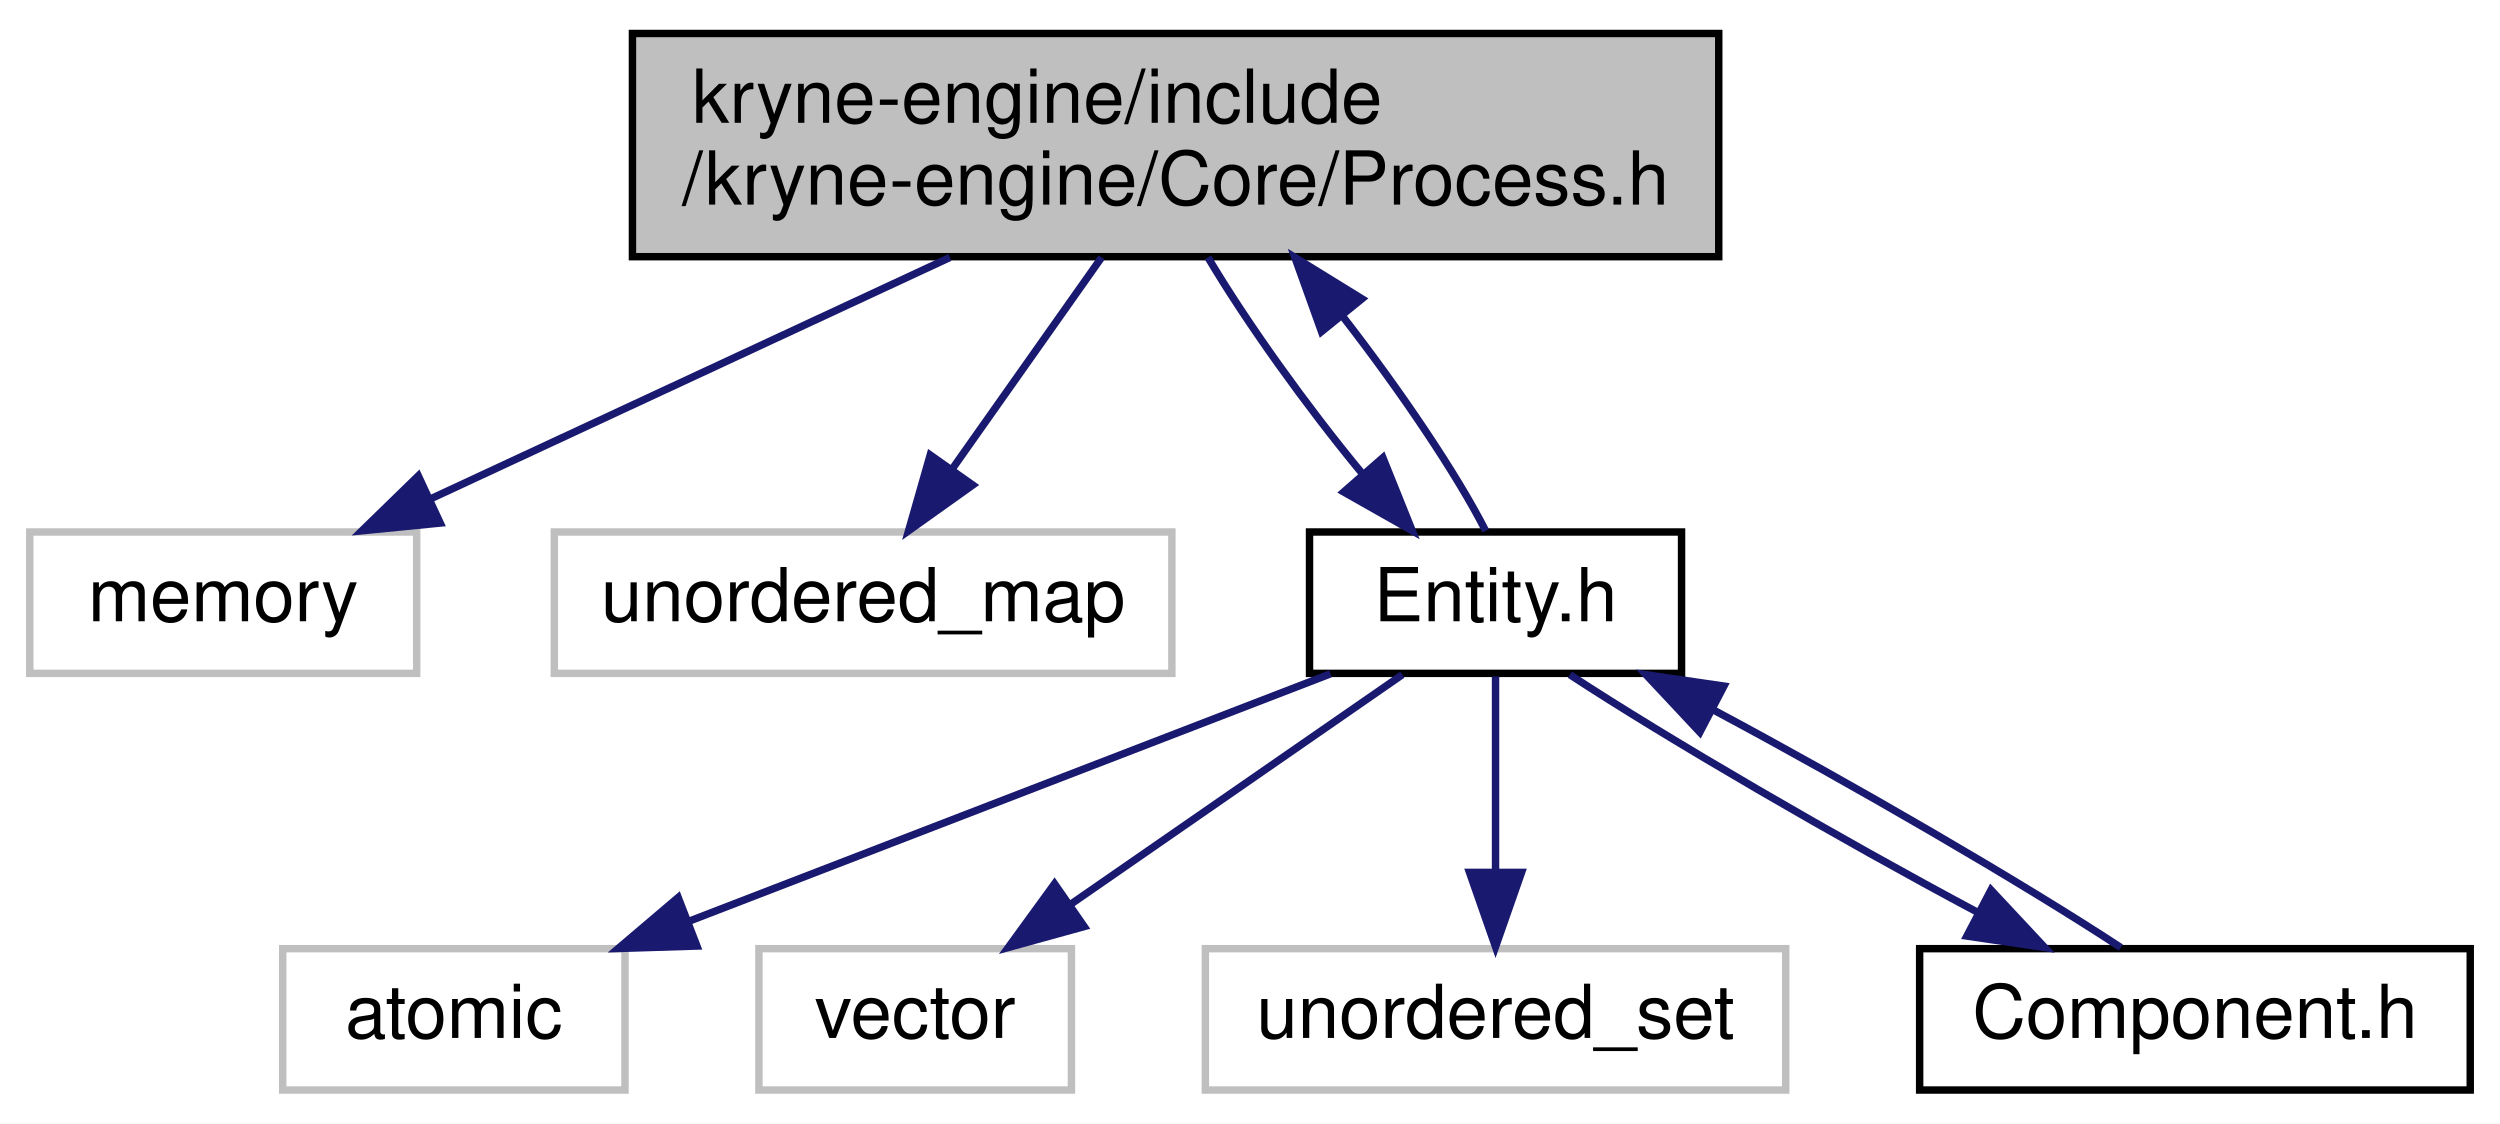
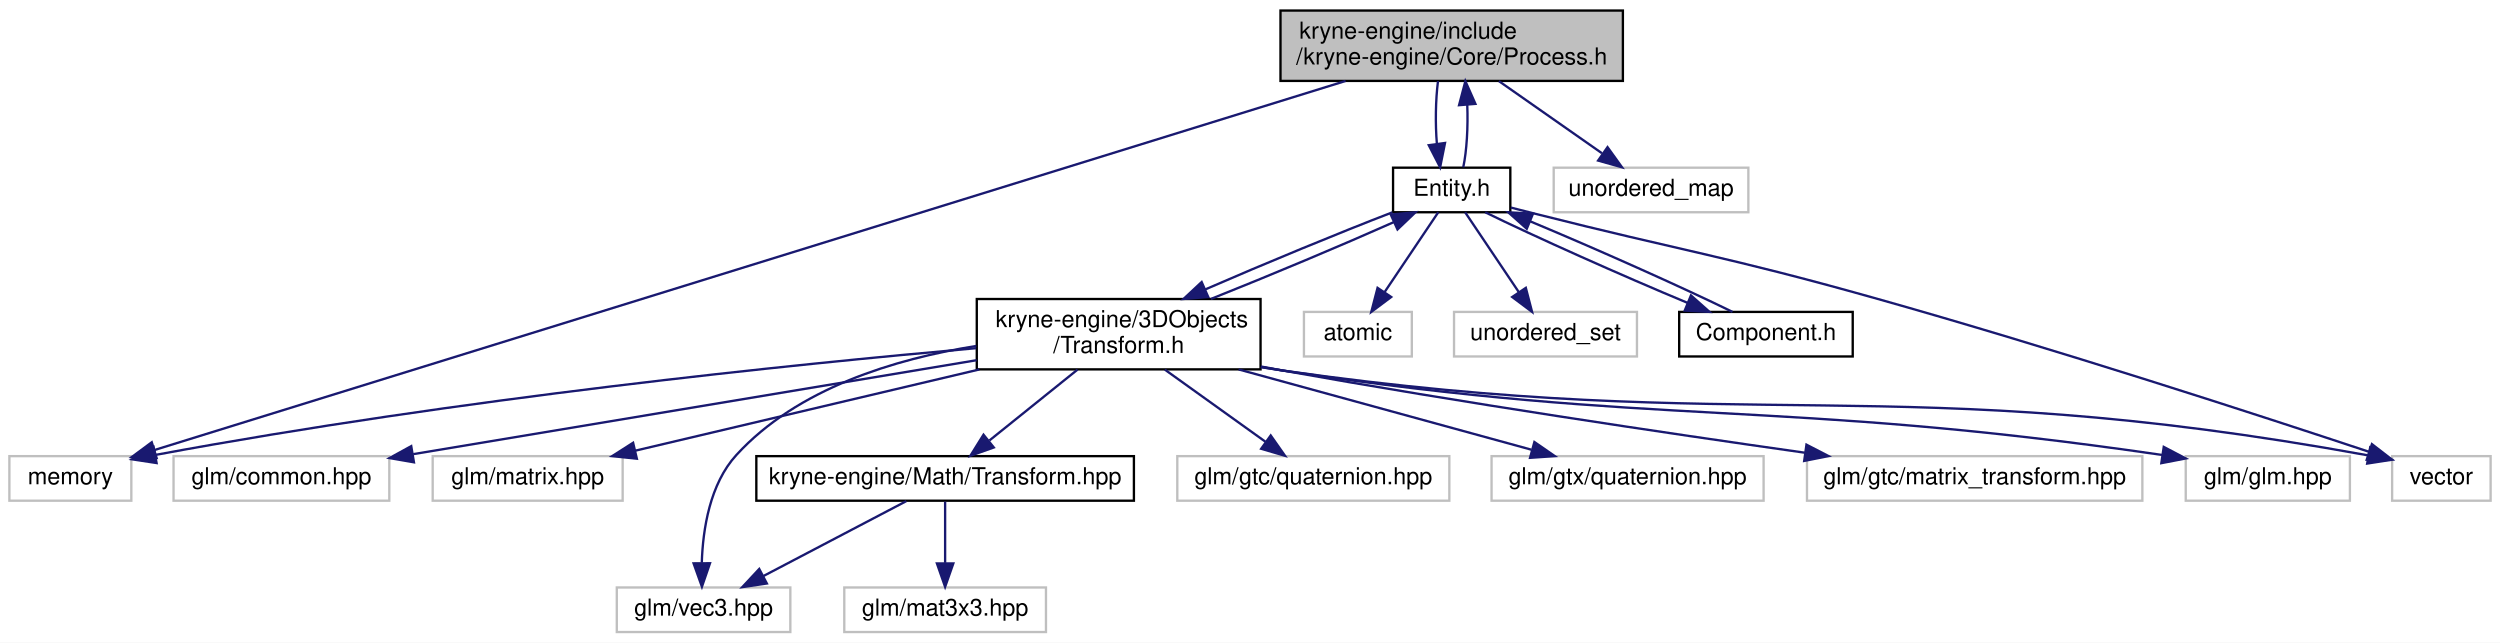
- <svg xmlns="http://www.w3.org/2000/svg" xmlns:xlink="http://www.w3.org/1999/xlink" width="336pt" height="151pt" viewBox="0.00 0.00 336.00 151.00">
-   <g id="graph0" class="graph" transform="scale(1 1) rotate(0) translate(4 147)">
-     <polygon fill="white" stroke="transparent" points="-4,4 -4,-147 332,-147 332,4 -4,4" />
+ <svg xmlns="http://www.w3.org/2000/svg" xmlns:xlink="http://www.w3.org/1999/xlink" width="1066pt" height="274pt" viewBox="0.00 0.00 1066.00 274.00">
+   <g id="graph0" class="graph" transform="scale(1 1) rotate(0) translate(4 270)">
+     <polygon fill="white" stroke="transparent" points="-4,4 -4,-270 1062,-270 1062,4 -4,4" />
    <g id="node1" class="node">
      <g id="a_node1">
        <a xlink:title=" ">
-           <polygon fill="#bfbfbf" stroke="black" points="81,-112.5 81,-142.5 227,-142.5 227,-112.5 81,-112.5" />
-           <text text-anchor="start" x="89" y="-130.5" font-family="Helvetica,sans-Serif" font-size="10.00">kryne-engine/include</text>
-           <text text-anchor="middle" x="154" y="-119.5" font-family="Helvetica,sans-Serif" font-size="10.00">/kryne-engine/Core/Process.h</text>
+           <polygon fill="#bfbfbf" stroke="black" points="542,-235.5 542,-265.5 688,-265.5 688,-235.5 542,-235.5" />
+           <text text-anchor="start" x="550" y="-253.5" font-family="Helvetica,sans-Serif" font-size="10.00">kryne-engine/include</text>
+           <text text-anchor="middle" x="615" y="-242.5" font-family="Helvetica,sans-Serif" font-size="10.00">/kryne-engine/Core/Process.h</text>
        </a>
      </g>
    </g>
    <g id="node2" class="node">
      <g id="a_node2">
        <a xlink:title=" ">
          <polygon fill="white" stroke="#bfbfbf" points="0,-56.5 0,-75.5 52,-75.5 52,-56.5 0,-56.5" />
          <text text-anchor="middle" x="26" y="-63.5" font-family="Helvetica,sans-Serif" font-size="10.00">memory</text>
        </a>
      </g>
    </g>
    <g id="edge1" class="edge">
-       <path fill="none" stroke="midnightblue" d="M123.67,-112.4C102.48,-102.55 74.41,-89.5 53.8,-79.92" />
-       <polygon fill="midnightblue" stroke="midnightblue" points="55.17,-76.7 44.63,-75.66 52.22,-83.05 55.17,-76.7" />
+       <path fill="none" stroke="midnightblue" d="M569.76,-235.48C456.75,-200.47 163.85,-109.71 61.74,-78.08" />
+       <polygon fill="midnightblue" stroke="midnightblue" points="62.78,-74.73 52.19,-75.12 60.71,-81.42 62.78,-74.73" />
    </g>
    <g id="node3" class="node">
      <g id="a_node3">
        <a xlink:title=" ">
-           <polygon fill="white" stroke="#bfbfbf" points="70.5,-56.5 70.5,-75.5 153.5,-75.5 153.5,-56.5 70.5,-56.5" />
-           <text text-anchor="middle" x="112" y="-63.5" font-family="Helvetica,sans-Serif" font-size="10.00">unordered_map</text>
+           <polygon fill="white" stroke="#bfbfbf" points="658.5,-179.5 658.5,-198.5 741.5,-198.5 741.5,-179.5 658.5,-179.5" />
+           <text text-anchor="middle" x="700" y="-186.5" font-family="Helvetica,sans-Serif" font-size="10.00">unordered_map</text>
        </a>
      </g>
    </g>
    <g id="edge2" class="edge">
-       <path fill="none" stroke="midnightblue" d="M144.05,-112.4C138.01,-103.84 130.26,-92.87 123.9,-83.86" />
-       <polygon fill="midnightblue" stroke="midnightblue" points="126.74,-81.81 118.11,-75.66 121.02,-85.85 126.74,-81.81" />
+       <path fill="none" stroke="midnightblue" d="M635.14,-235.4C648.39,-226.13 665.68,-214.03 679.08,-204.65" />
+       <polygon fill="midnightblue" stroke="midnightblue" points="681.45,-207.26 687.63,-198.66 677.43,-201.53 681.45,-207.26" />
    </g>
    <g id="node4" class="node">
      <g id="a_node4">
        <a xlink:href="_entity_8h.html" target="_top" xlink:title=" ">
-           <polygon fill="white" stroke="black" points="172,-56.5 172,-75.5 222,-75.5 222,-56.5 172,-56.5" />
-           <text text-anchor="middle" x="197" y="-63.5" font-family="Helvetica,sans-Serif" font-size="10.00">Entity.h</text>
+           <polygon fill="white" stroke="black" points="590,-179.5 590,-198.5 640,-198.5 640,-179.5 590,-179.5" />
+           <text text-anchor="middle" x="615" y="-186.5" font-family="Helvetica,sans-Serif" font-size="10.00">Entity.h</text>
        </a>
      </g>
    </g>
    <g id="edge3" class="edge">
-       <path fill="none" stroke="midnightblue" d="M158.35,-112.4C163.54,-103.66 171.59,-92.41 179.13,-83.3" />
-       <polygon fill="midnightblue" stroke="midnightblue" points="181.86,-85.49 185.81,-75.66 176.59,-80.88 181.86,-85.49" />
-     </g>
-     <g id="edge7" class="edge">
-       <path fill="none" stroke="midnightblue" d="M195.67,-75.66C191.85,-83.18 184.28,-94.41 176.52,-104.4" />
-       <polygon fill="midnightblue" stroke="midnightblue" points="173.61,-102.43 170.03,-112.4 179.05,-106.84 173.61,-102.43" />
+       <path fill="none" stroke="midnightblue" d="M609.16,-235.4C608.13,-227.38 607.97,-217.23 608.69,-208.57" />
+       <polygon fill="midnightblue" stroke="midnightblue" points="612.16,-209.04 610.07,-198.66 605.23,-208.08 612.16,-209.04" />
+     </g>
+     <g id="edge23" class="edge">
+       <path fill="none" stroke="midnightblue" d="M619.93,-198.66C621.43,-205.65 622.01,-215.86 621.64,-225.29" />
+       <polygon fill="midnightblue" stroke="midnightblue" points="618.14,-225.15 620.84,-235.4 625.12,-225.71 618.14,-225.15" />
    </g>
    <g id="node5" class="node">
      <g id="a_node5">
        <a xlink:title=" ">
-           <polygon fill="white" stroke="#bfbfbf" points="34,-0.5 34,-19.5 80,-19.5 80,-0.5 34,-0.5" />
-           <text text-anchor="middle" x="57" y="-7.5" font-family="Helvetica,sans-Serif" font-size="10.00">atomic</text>
+           <polygon fill="white" stroke="#bfbfbf" points="552,-118 552,-137 598,-137 598,-118 552,-118" />
+           <text text-anchor="middle" x="575" y="-125" font-family="Helvetica,sans-Serif" font-size="10.00">atomic</text>
        </a>
      </g>
    </g>
    <g id="edge4" class="edge">
-       <path fill="none" stroke="midnightblue" d="M174.82,-56.44C151.57,-47.48 114.85,-33.31 88.58,-23.18" />
-       <polygon fill="midnightblue" stroke="midnightblue" points="89.67,-19.85 79.08,-19.52 87.15,-26.38 89.67,-19.85" />
+       <path fill="none" stroke="midnightblue" d="M609.27,-179.48C603.33,-170.64 593.88,-156.59 586.41,-145.48" />
+       <polygon fill="midnightblue" stroke="midnightblue" points="589.2,-143.36 580.72,-137.01 583.39,-147.26 589.2,-143.36" />
    </g>
    <g id="node6" class="node">
      <g id="a_node6">
        <a xlink:title=" ">
-           <polygon fill="white" stroke="#bfbfbf" points="98,-0.5 98,-19.5 140,-19.5 140,-0.5 98,-0.5" />
-           <text text-anchor="middle" x="119" y="-7.5" font-family="Helvetica,sans-Serif" font-size="10.00">vector</text>
+           <polygon fill="white" stroke="#bfbfbf" points="1016,-56.5 1016,-75.5 1058,-75.5 1058,-56.5 1016,-56.5" />
+           <text text-anchor="middle" x="1037" y="-63.5" font-family="Helvetica,sans-Serif" font-size="10.00">vector</text>
        </a>
      </g>
    </g>
    <g id="edge5" class="edge">
-       <path fill="none" stroke="midnightblue" d="M184.47,-56.32C172.41,-47.98 153.97,-35.21 139.73,-25.35" />
-       <polygon fill="midnightblue" stroke="midnightblue" points="141.72,-22.47 131.5,-19.65 137.73,-28.22 141.72,-22.47" />
+       <path fill="none" stroke="midnightblue" d="M640.23,-181.49C643.51,-180.65 646.84,-179.8 650,-179 714.38,-162.73 731.07,-160.96 795,-143 871.47,-121.52 960.31,-92.58 1006.13,-77.36" />
+       <polygon fill="midnightblue" stroke="midnightblue" points="1007.38,-80.63 1015.76,-74.15 1005.17,-73.99 1007.38,-80.63" />
    </g>
    <g id="node7" class="node">
      <g id="a_node7">
        <a xlink:title=" ">
-           <polygon fill="white" stroke="#bfbfbf" points="158,-0.5 158,-19.5 236,-19.5 236,-0.5 158,-0.5" />
-           <text text-anchor="middle" x="197" y="-7.5" font-family="Helvetica,sans-Serif" font-size="10.00">unordered_set</text>
+           <polygon fill="white" stroke="#bfbfbf" points="616,-118 616,-137 694,-137 694,-118 616,-118" />
+           <text text-anchor="middle" x="655" y="-125" font-family="Helvetica,sans-Serif" font-size="10.00">unordered_set</text>
        </a>
      </g>
    </g>
    <g id="edge6" class="edge">
-       <path fill="none" stroke="midnightblue" d="M197,-56.08C197,-49.01 197,-38.86 197,-29.99" />
-       <polygon fill="midnightblue" stroke="midnightblue" points="200.5,-29.75 197,-19.75 193.5,-29.75 200.5,-29.75" />
+       <path fill="none" stroke="midnightblue" d="M620.73,-179.48C626.67,-170.64 636.12,-156.59 643.59,-145.48" />
+       <polygon fill="midnightblue" stroke="midnightblue" points="646.61,-147.26 649.28,-137.01 640.8,-143.36 646.61,-147.26" />
    </g>
    <g id="node8" class="node">
      <g id="a_node8">
+         <a xlink:href="_transform_8h.html" target="_top" xlink:title=" ">
+           <polygon fill="white" stroke="black" points="412.5,-112.5 412.5,-142.5 533.5,-142.5 533.5,-112.5 412.5,-112.5" />
+           <text text-anchor="start" x="420.5" y="-130.5" font-family="Helvetica,sans-Serif" font-size="10.00">kryne-engine/3DObjects</text>
+           <text text-anchor="middle" x="473" y="-119.5" font-family="Helvetica,sans-Serif" font-size="10.00">/Transform.h</text>
+         </a>
+       </g>
+     </g>
+     <g id="edge7" class="edge">
+       <path fill="none" stroke="midnightblue" d="M589.75,-179.48C567.49,-170.93 534.99,-157.5 509.87,-146.57" />
+       <polygon fill="midnightblue" stroke="midnightblue" points="511.2,-143.34 500.64,-142.52 508.39,-149.75 511.2,-143.34" />
+     </g>
+     <g id="node18" class="node">
+       <g id="a_node18">
        <a xlink:href="_component_8h.html" target="_top" xlink:title=" ">
-           <polygon fill="white" stroke="black" points="254,-0.5 254,-19.5 328,-19.5 328,-0.5 254,-0.5" />
-           <text text-anchor="middle" x="291" y="-7.5" font-family="Helvetica,sans-Serif" font-size="10.00">Component.h</text>
-         </a>
-       </g>
+           <polygon fill="white" stroke="black" points="712,-118 712,-137 786,-137 786,-118 712,-118" />
+           <text text-anchor="middle" x="749" y="-125" font-family="Helvetica,sans-Serif" font-size="10.00">Component.h</text>
+         </a>
+       </g>
+     </g>
+     <g id="edge21" class="edge">
+       <path fill="none" stroke="midnightblue" d="M629.3,-179.48C649.88,-169.36 687.83,-152.4 715.59,-140.85" />
+       <polygon fill="midnightblue" stroke="midnightblue" points="717.02,-144.05 724.94,-137.01 714.36,-137.57 717.02,-144.05" />
    </g>
    <g id="edge8" class="edge">
-       <path fill="none" stroke="midnightblue" d="M206.99,-56.32C220.13,-47.7 243.08,-34.36 261.78,-24.39" />
-       <polygon fill="midnightblue" stroke="midnightblue" points="263.59,-27.39 270.82,-19.65 260.34,-21.19 263.59,-27.39" />
+       <path fill="none" stroke="midnightblue" d="M412.23,-121.54C333.57,-114.56 192.15,-100.15 62.41,-76.05" />
+       <polygon fill="midnightblue" stroke="midnightblue" points="62.77,-72.56 52.29,-74.15 61.47,-79.44 62.77,-72.56" />
+     </g>
+     <g id="edge20" class="edge">
+       <path fill="none" stroke="midnightblue" d="M512.3,-142.52C537.32,-152.47 568.84,-165.7 590.41,-175.33" />
+       <polygon fill="midnightblue" stroke="midnightblue" points="589,-178.54 599.56,-179.48 591.89,-172.16 589,-178.54" />
    </g>
    <g id="edge9" class="edge">
-       <path fill="none" stroke="midnightblue" d="M281.04,-19.65C267.92,-28.27 244.97,-41.61 226.27,-51.59" />
-       <polygon fill="midnightblue" stroke="midnightblue" points="224.46,-48.59 217.22,-56.32 227.7,-54.79 224.46,-48.59" />
+       <path fill="none" stroke="midnightblue" d="M533.62,-113.45C536.79,-112.92 539.93,-112.44 543,-112 744.49,-83.43 801.83,-112.95 1005.7,-75.84" />
+       <polygon fill="midnightblue" stroke="midnightblue" points="1006.64,-79.22 1015.83,-73.96 1005.36,-72.34 1006.64,-79.22" />
+     </g>
+     <g id="node9" class="node">
+       <g id="a_node9">
+         <a xlink:title=" ">
+           <polygon fill="white" stroke="#bfbfbf" points="928,-56.5 928,-75.5 998,-75.5 998,-56.5 928,-56.5" />
+           <text text-anchor="middle" x="963" y="-63.5" font-family="Helvetica,sans-Serif" font-size="10.00">glm/glm.hpp</text>
+         </a>
+       </g>
+     </g>
+     <g id="edge10" class="edge">
+       <path fill="none" stroke="midnightblue" d="M533.63,-113.52C536.8,-112.97 539.93,-112.46 543,-112 705.75,-87.43 751.21,-100.33 917.89,-76.01" />
+       <polygon fill="midnightblue" stroke="midnightblue" points="918.62,-79.44 928,-74.51 917.59,-72.51 918.62,-79.44" />
+     </g>
+     <g id="node10" class="node">
+       <g id="a_node10">
+         <a xlink:title=" ">
+           <polygon fill="white" stroke="#bfbfbf" points="70,-56.5 70,-75.5 162,-75.5 162,-56.5 70,-56.5" />
+           <text text-anchor="middle" x="116" y="-63.5" font-family="Helvetica,sans-Serif" font-size="10.00">glm/common.hpp</text>
+         </a>
+       </g>
+     </g>
+     <g id="edge11" class="edge">
+       <path fill="none" stroke="midnightblue" d="M412.44,-116.41C345.22,-105.2 237.6,-87.27 172.19,-76.36" />
+       <polygon fill="midnightblue" stroke="midnightblue" points="172.51,-72.87 162.07,-74.68 171.35,-79.77 172.51,-72.87" />
+     </g>
+     <g id="node11" class="node">
+       <g id="a_node11">
+         <a xlink:title=" ">
+           <polygon fill="white" stroke="#bfbfbf" points="180.5,-56.5 180.5,-75.5 261.5,-75.5 261.5,-56.5 180.5,-56.5" />
+           <text text-anchor="middle" x="221" y="-63.5" font-family="Helvetica,sans-Serif" font-size="10.00">glm/matrix.hpp</text>
+         </a>
+       </g>
+     </g>
+     <g id="edge12" class="edge">
+       <path fill="none" stroke="midnightblue" d="M413.6,-112.47C368.7,-101.87 307.97,-87.53 266.79,-77.81" />
+       <polygon fill="midnightblue" stroke="midnightblue" points="267.56,-74.4 257.03,-75.51 265.96,-81.21 267.56,-74.4" />
+     </g>
+     <g id="node12" class="node">
+       <g id="a_node12">
+         <a xlink:title=" ">
+           <polygon fill="white" stroke="#bfbfbf" points="259,-0.5 259,-19.5 333,-19.5 333,-0.5 259,-0.5" />
+           <text text-anchor="middle" x="296" y="-7.5" font-family="Helvetica,sans-Serif" font-size="10.00">glm/vec3.hpp</text>
+         </a>
+       </g>
+     </g>
+     <g id="edge13" class="edge">
+       <path fill="none" stroke="midnightblue" d="M412.31,-122.49C377.63,-116.99 336,-104.41 310,-76 298.68,-63.64 295.7,-44.39 295.24,-30.04" />
+       <polygon fill="midnightblue" stroke="midnightblue" points="298.74,-29.83 295.3,-19.81 291.74,-29.79 298.74,-29.83" />
+     </g>
+     <g id="node13" class="node">
+       <g id="a_node13">
+         <a xlink:title=" ">
+           <polygon fill="white" stroke="#bfbfbf" points="498,-56.5 498,-75.5 614,-75.5 614,-56.5 498,-56.5" />
+           <text text-anchor="middle" x="556" y="-63.5" font-family="Helvetica,sans-Serif" font-size="10.00">glm/gtc/quaternion.hpp</text>
+         </a>
+       </g>
+     </g>
+     <g id="edge14" class="edge">
+       <path fill="none" stroke="midnightblue" d="M492.67,-112.4C505.6,-103.13 522.49,-91.03 535.57,-81.65" />
+       <polygon fill="midnightblue" stroke="midnightblue" points="537.83,-84.33 543.92,-75.66 533.76,-78.64 537.83,-84.33" />
+     </g>
+     <g id="node14" class="node">
+       <g id="a_node14">
+         <a xlink:title=" ">
+           <polygon fill="white" stroke="#bfbfbf" points="632,-56.5 632,-75.5 748,-75.5 748,-56.5 632,-56.5" />
+           <text text-anchor="middle" x="690" y="-63.5" font-family="Helvetica,sans-Serif" font-size="10.00">glm/gtx/quaternion.hpp</text>
+         </a>
+       </g>
+     </g>
+     <g id="edge15" class="edge">
+       <path fill="none" stroke="midnightblue" d="M524.15,-112.47C562.24,-102.03 613.57,-87.96 648.98,-78.25" />
+       <polygon fill="midnightblue" stroke="midnightblue" points="650.26,-81.53 658.98,-75.51 648.41,-74.78 650.26,-81.53" />
+     </g>
+     <g id="node15" class="node">
+       <g id="a_node15">
+         <a xlink:title=" ">
+           <polygon fill="white" stroke="#bfbfbf" points="766.5,-56.5 766.5,-75.5 909.5,-75.5 909.5,-56.5 766.5,-56.5" />
+           <text text-anchor="middle" x="838" y="-63.5" font-family="Helvetica,sans-Serif" font-size="10.00">glm/gtc/matrix_transform.hpp</text>
+         </a>
+       </g>
+     </g>
+     <g id="edge16" class="edge">
+       <path fill="none" stroke="midnightblue" d="M533.67,-113.73C536.82,-113.13 539.95,-112.55 543,-112 618.68,-98.4 705.76,-85.44 765.58,-76.96" />
+       <polygon fill="midnightblue" stroke="midnightblue" points="766.27,-80.39 775.69,-75.53 765.3,-73.46 766.27,-80.39" />
+     </g>
+     <g id="node16" class="node">
+       <g id="a_node16">
+         <a xlink:href="_transform_8hpp.html" target="_top" xlink:title=" ">
+           <polygon fill="white" stroke="black" points="318.5,-56.5 318.5,-75.5 479.5,-75.5 479.5,-56.5 318.5,-56.5" />
+           <text text-anchor="middle" x="399" y="-63.5" font-family="Helvetica,sans-Serif" font-size="10.00">kryne-engine/Math/Transform.hpp</text>
+         </a>
+       </g>
+     </g>
+     <g id="edge17" class="edge">
+       <path fill="none" stroke="midnightblue" d="M455.46,-112.4C444.16,-103.31 429.46,-91.49 417.89,-82.19" />
+       <polygon fill="midnightblue" stroke="midnightblue" points="419.75,-79.2 409.77,-75.66 415.37,-84.65 419.75,-79.2" />
+     </g>
+     <g id="edge18" class="edge">
+       <path fill="none" stroke="midnightblue" d="M382.45,-56.32C366.01,-47.7 340.57,-34.36 321.53,-24.39" />
+       <polygon fill="midnightblue" stroke="midnightblue" points="322.99,-21.2 312.51,-19.65 319.74,-27.4 322.99,-21.2" />
+     </g>
+     <g id="node17" class="node">
+       <g id="a_node17">
+         <a xlink:title=" ">
+           <polygon fill="white" stroke="#bfbfbf" points="356,-0.5 356,-19.5 442,-19.5 442,-0.5 356,-0.5" />
+           <text text-anchor="middle" x="399" y="-7.5" font-family="Helvetica,sans-Serif" font-size="10.00">glm/mat3x3.hpp</text>
+         </a>
+       </g>
+     </g>
+     <g id="edge19" class="edge">
+       <path fill="none" stroke="midnightblue" d="M399,-56.08C399,-49.01 399,-38.86 399,-29.99" />
+       <polygon fill="midnightblue" stroke="midnightblue" points="402.5,-29.75 399,-19.75 395.5,-29.75 402.5,-29.75" />
+     </g>
+     <g id="edge22" class="edge">
+       <path fill="none" stroke="midnightblue" d="M734.73,-137.01C714.17,-147.12 676.23,-164.07 648.45,-175.63" />
+       <polygon fill="midnightblue" stroke="midnightblue" points="647.02,-172.44 639.1,-179.48 649.68,-178.91 647.02,-172.44" />
    </g>
  </g>
</svg>
